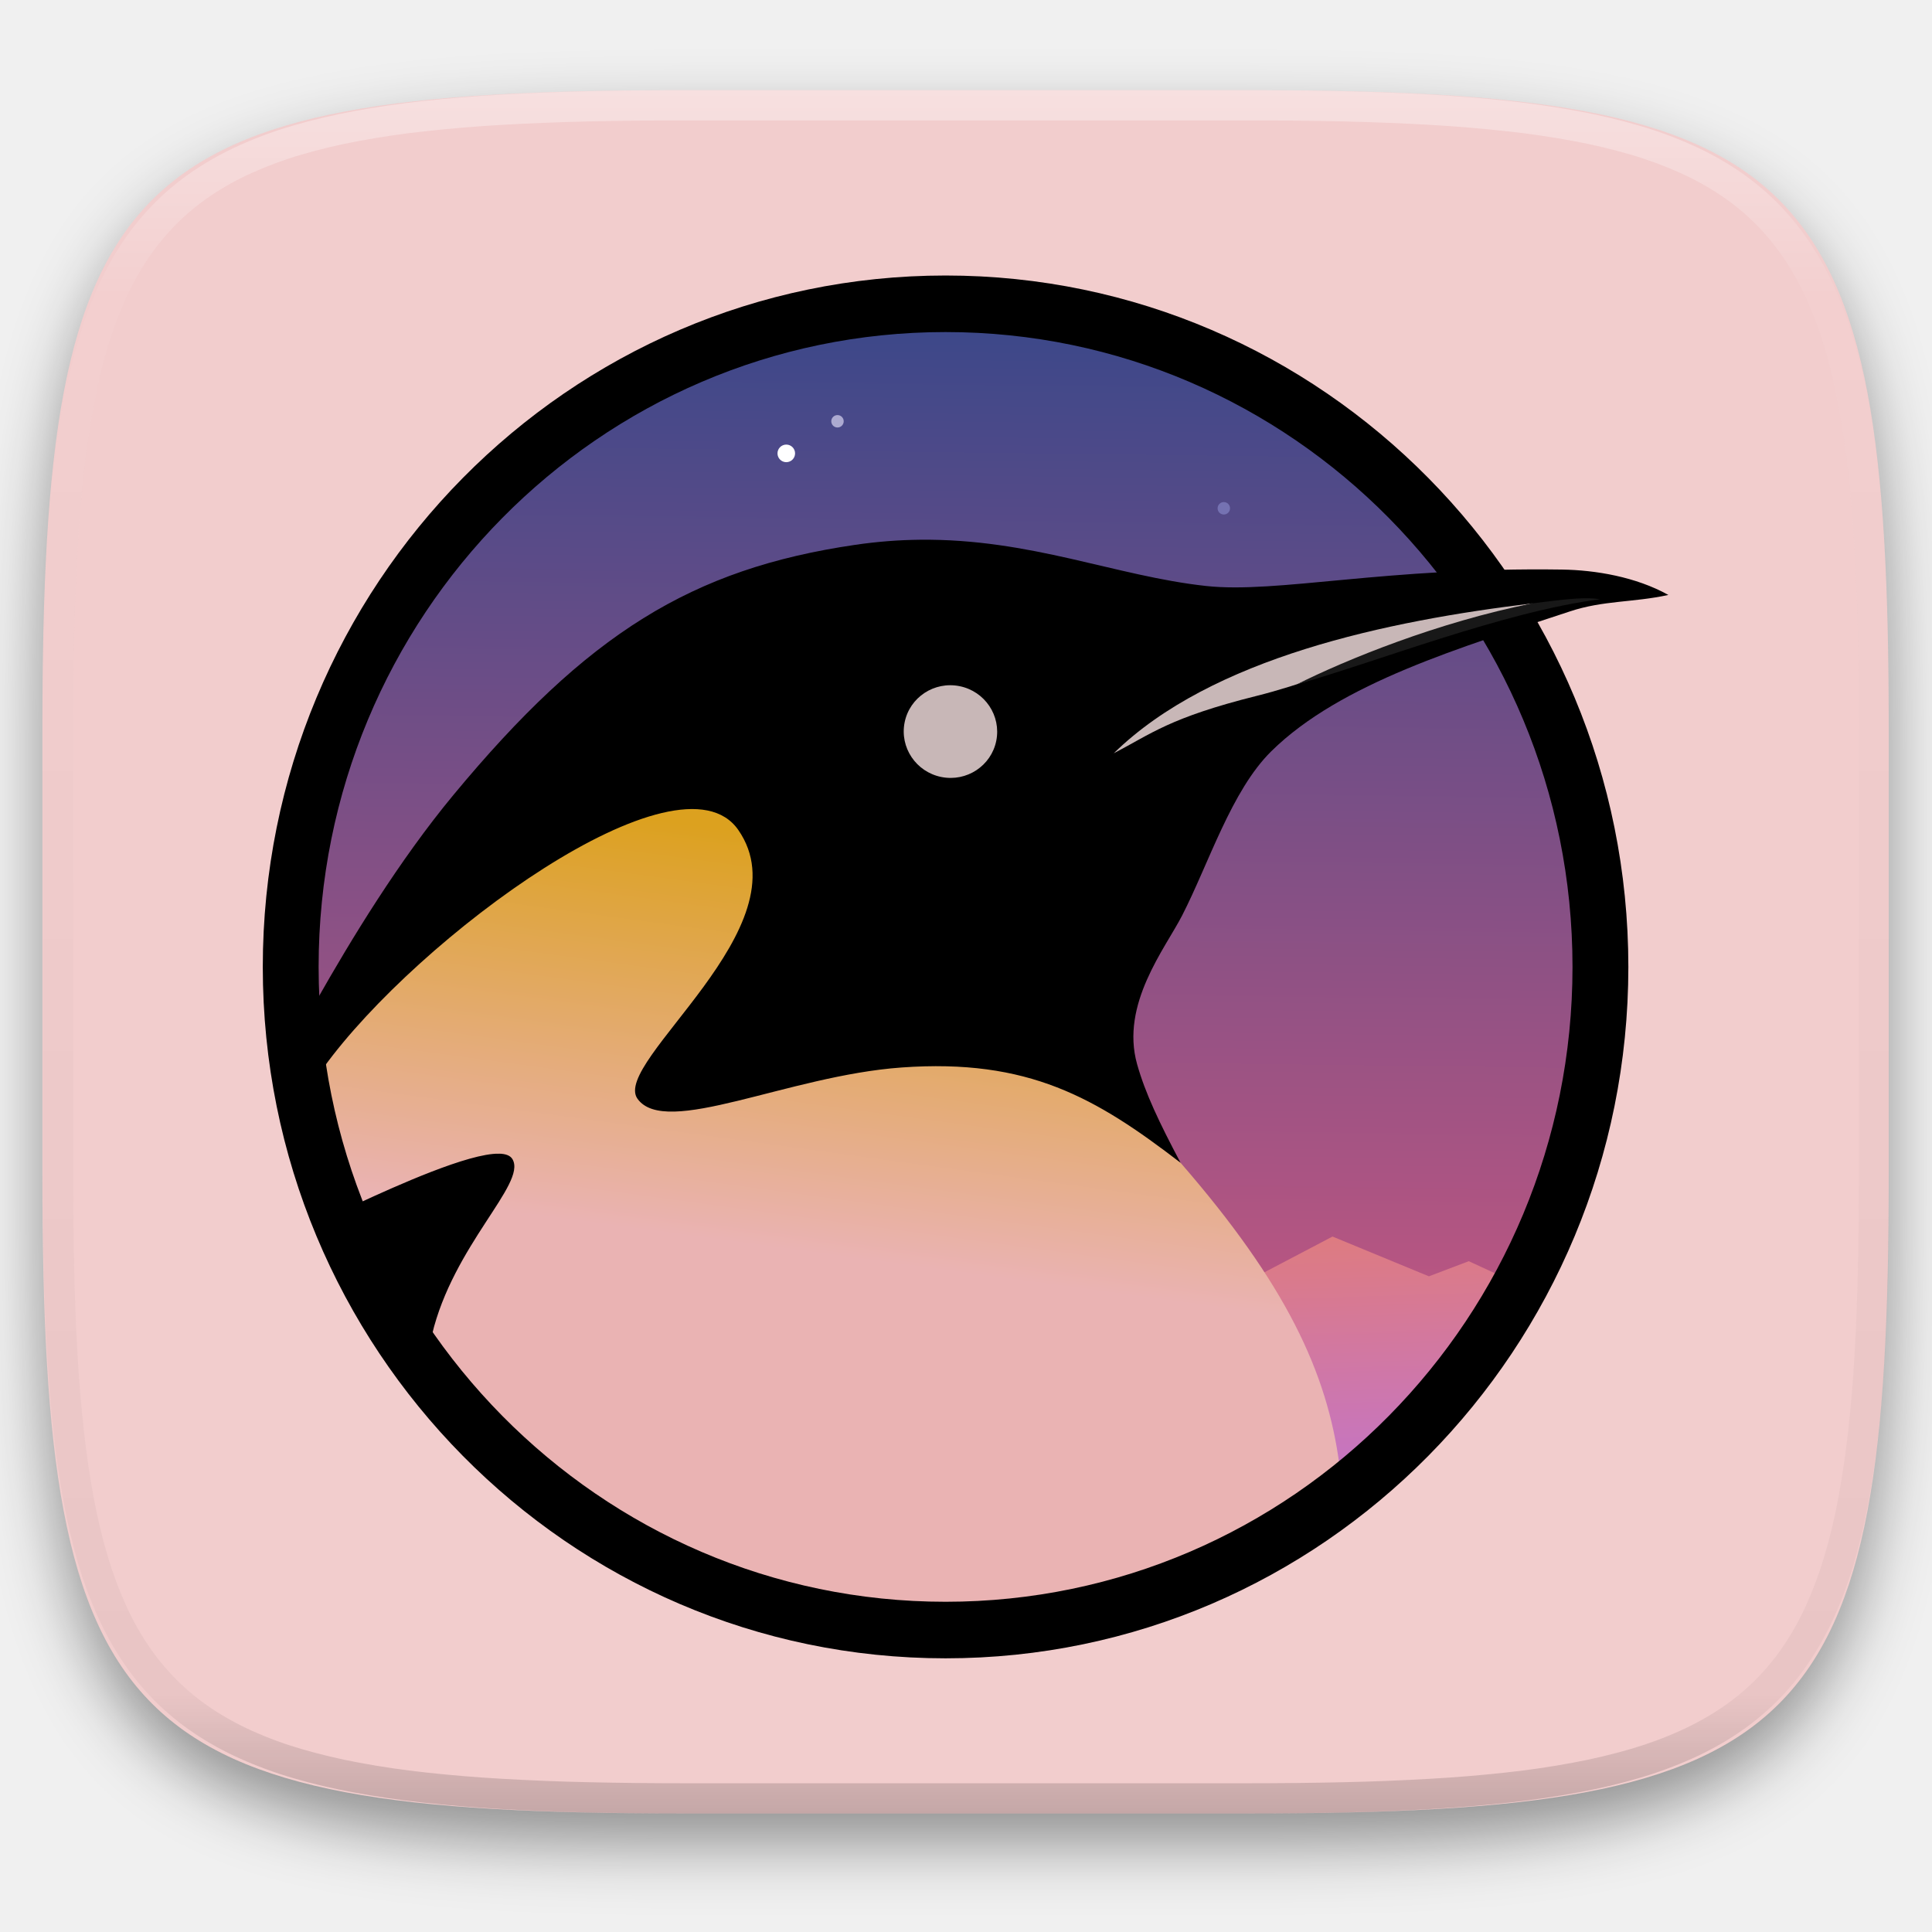
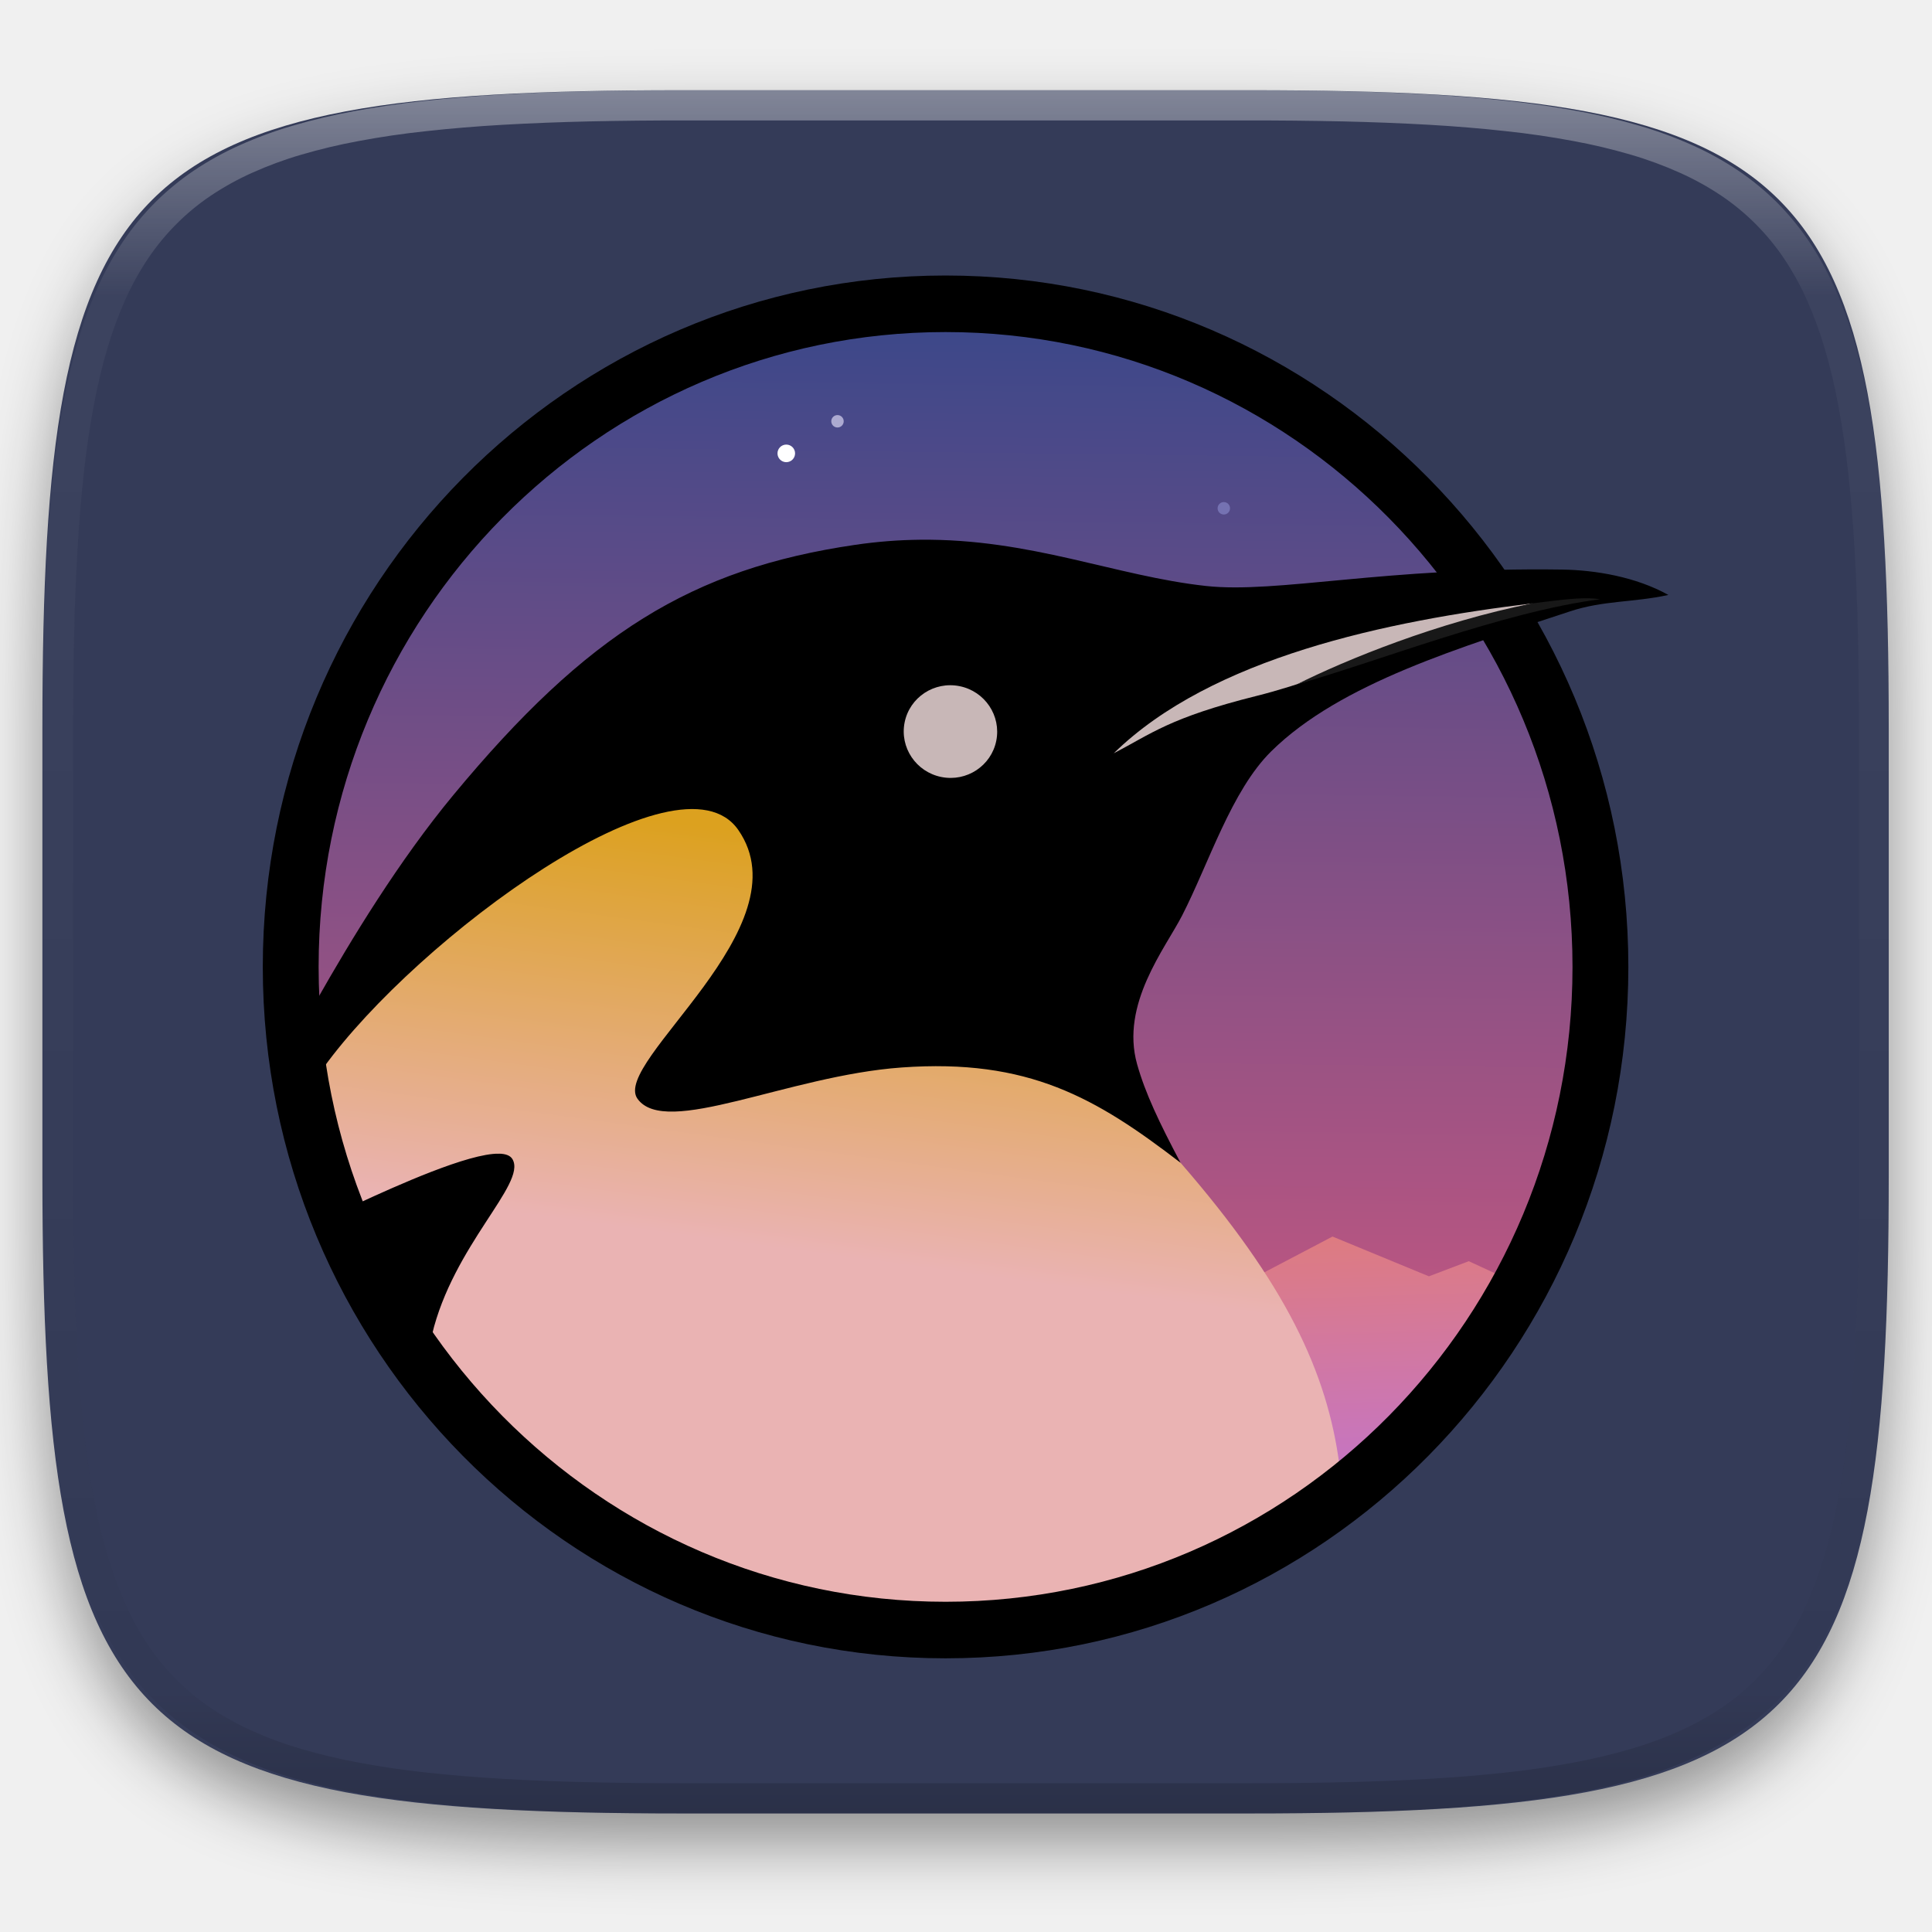
<svg xmlns="http://www.w3.org/2000/svg" xmlns:xlink="http://www.w3.org/1999/xlink" style="isolation:isolate" width="256" height="256" viewBox="0 0 256 256" version="1.1" id="svg44">
  <defs id="defs13">
    <filter id="rxmzpKZhS1Rg1bUBpXZWxPjgMjI9gn7l" width="1.084" height="1.108" x="-0.042" y="-0.045" color-interpolation-filters="sRGB" filterUnits="objectBoundingBox">
      <feGaussianBlur in="SourceGraphic" stdDeviation="4.294" id="feGaussianBlur2" />
      <feOffset dx="0" dy="4" result="pf_100_offsetBlur" id="feOffset4" />
      <feFlood flood-opacity=".4" id="feFlood6" />
      <feComposite in2="pf_100_offsetBlur" operator="in" result="pf_100_dropShadow" id="feComposite8" />
      <feBlend in="SourceGraphic" in2="pf_100_dropShadow" mode="normal" id="feBlend10" />
    </filter>
    <linearGradient xlink:href="#linearGradient4166" id="linearGradient4172" x1="1037.012" y1="589.114" x2="1043.105" y2="108.176" gradientUnits="userSpaceOnUse" gradientTransform="matrix(0.3235485,0,0,0.3235485,-174.6547,-11.20505)" />
    <linearGradient id="linearGradient4166">
      <stop style="stop-color:#c35781;stop-opacity:1" offset="0" id="stop4168" />
      <stop style="stop-color:#25458b;stop-opacity:1" offset="1" id="stop4170" />
    </linearGradient>
    <linearGradient xlink:href="#linearGradient4205" id="linearGradient4211" x1="1090.602" y1="651.764" x2="1082.986" y2="414.908" gradientUnits="userSpaceOnUse" gradientTransform="matrix(0.3235485,0,0,0.3235485,-174.6547,-11.20505)" />
    <linearGradient id="linearGradient4205">
      <stop style="stop-color:#bf73d3;stop-opacity:1" offset="0" id="stop4207" />
      <stop style="stop-color:#ff8428;stop-opacity:1" offset="1" id="stop4209" />
    </linearGradient>
    <linearGradient xlink:href="#linearGradient4160" id="linearGradient4167" x1="843.579" y1="376.568" x2="821.905" y2="536.675" gradientUnits="userSpaceOnUse" gradientTransform="matrix(0.3235485,0,0,0.3235485,-174.6547,-11.20505)" />
    <linearGradient id="linearGradient4160">
      <stop style="stop-color:#dca11f;stop-opacity:1" offset="0" id="stop4162" />
      <stop style="stop-color:#eab3b3;stop-opacity:1" offset="1" id="stop4164" />
    </linearGradient>
  </defs>
-   <g filter="url(#rxmzpKZhS1Rg1bUBpXZWxPjgMjI9gn7l)" id="g22" style="fill:#f2cdcd;fill-opacity:1">
+   <g filter="url(#rxmzpKZhS1Rg1bUBpXZWxPjgMjI9gn7l)" id="g22" style="fill:#343b58;fill-opacity:1">
    <linearGradient id="_lgradient_133" x1=".567" x2=".567" y1="1.071" y2="-.742" gradientTransform="matrix(244.648,0,0,228.338,5.619,11.952)" gradientUnits="userSpaceOnUse">
      <stop offset="0%" style="stop-color:#333333" id="stop15" />
      <stop offset="100%" style="stop-color:#4d4d4d" id="stop17" />
    </linearGradient>
-     <path fill="url(#_lgradient_133)" d="M 165.628 11.952 C 239.684 11.952 250.267 22.509 250.267 96.495 L 250.267 155.746 C 250.267 229.733 239.684 240.29 165.628 240.29 L 90.259 240.29 C 16.203 240.29 5.619 229.733 5.619 155.746 L 5.619 96.495 C 5.619 22.509 16.203 11.952 90.259 11.952 L 165.628 11.952 Z" id="path20" style="fill:#f2cdcd;fill-opacity:1" />
+     <path fill="url(#_lgradient_133)" d="M 165.628 11.952 C 239.684 11.952 250.267 22.509 250.267 96.495 L 250.267 155.746 C 250.267 229.733 239.684 240.29 165.628 240.29 L 90.259 240.29 C 16.203 240.29 5.619 229.733 5.619 155.746 L 5.619 96.495 C 5.619 22.509 16.203 11.952 90.259 11.952 L 165.628 11.952 Z" id="path20" style="fill:#343b58;fill-opacity:1" />
  </g>
  <linearGradient id="_lgradient_134" x1=".516" x2=".52" y1="1.651" y2="-.013" gradientTransform="matrix(145,0,0,145,55.5,55.5)" gradientUnits="userSpaceOnUse">
    <stop offset="0%" style="stop-color:#0575e6" id="stop24" />
    <stop offset="100%" style="stop-color:#00f260" id="stop26" />
  </linearGradient>
  <g opacity=".4" id="g42">
    <linearGradient id="_lgradient_135" x1=".517" x2=".517" y1="0" y2="1" gradientTransform="matrix(244.65,0,0,228.34,5.68,11.95)" gradientUnits="userSpaceOnUse">
      <stop offset="0%" style="stop-color:#ffffff" id="stop31" />
      <stop offset="12.5%" stop-opacity=".098" style="stop-color:#ffffff" id="stop33" />
      <stop offset="92.5%" stop-opacity=".098" style="stop-color:#000000" id="stop35" />
      <stop offset="100%" stop-opacity=".498" style="stop-color:#000000" id="stop37" />
    </linearGradient>
    <path fill="url(#_lgradient_135)" fill-rule="evenodd" d="M 165.068 11.951 C 169.396 11.941 173.724 11.991 178.052 12.089 C 181.927 12.167 185.803 12.315 189.678 12.541 C 193.131 12.737 196.583 13.022 200.026 13.395 C 203.085 13.73 206.144 14.181 209.174 14.741 C 211.889 15.243 214.574 15.881 217.22 16.657 C 219.62 17.355 221.971 18.219 224.243 19.241 C 226.358 20.184 228.384 21.304 230.302 22.591 C 232.142 23.829 233.863 25.244 235.437 26.806 C 237.001 28.378 238.417 30.088 239.656 31.925 C 240.945 33.841 242.066 35.865 243.02 37.967 C 244.043 40.247 244.909 42.585 245.617 44.972 C 246.394 47.615 247.034 50.297 247.535 53.009 C 248.096 56.035 248.548 59.081 248.883 62.136 C 249.257 65.575 249.542 69.014 249.739 72.462 C 249.965 76.323 250.112 80.194 250.201 84.055 C 250.289 88.378 250.339 92.701 250.329 97.014 L 250.329 155.226 C 250.339 159.549 250.289 163.862 250.201 168.185 C 250.112 172.056 249.965 175.917 249.739 179.778 C 249.542 183.226 249.257 186.675 248.883 190.104 C 248.548 193.159 248.096 196.215 247.535 199.241 C 247.034 201.943 246.394 204.625 245.617 207.268 C 244.909 209.655 244.043 212.003 243.02 214.273 C 242.066 216.385 240.945 218.399 239.656 220.315 C 238.417 222.152 237.001 223.872 235.437 225.434 C 233.863 226.996 232.142 228.411 230.302 229.649 C 228.384 230.936 226.358 232.056 224.243 232.999 C 221.971 234.021 219.62 234.885 217.22 235.593 C 214.574 236.369 211.889 237.007 209.174 237.499 C 206.144 238.068 203.085 238.51 200.026 238.845 C 196.583 239.218 193.131 239.503 189.678 239.699 C 185.803 239.925 181.927 240.073 178.052 240.161 C 173.724 240.249 169.396 240.299 165.068 240.289 L 90.942 240.289 C 86.614 240.299 82.286 240.249 77.958 240.161 C 74.083 240.073 70.207 239.925 66.332 239.699 C 62.879 239.503 59.427 239.218 55.984 238.845 C 52.925 238.51 49.866 238.068 46.836 237.499 C 44.121 237.007 41.436 236.369 38.79 235.593 C 36.39 234.885 34.039 234.021 31.767 232.999 C 29.652 232.056 27.626 230.936 25.708 229.649 C 23.868 228.411 22.147 226.996 20.573 225.434 C 19.009 223.872 17.593 222.152 16.354 220.315 C 15.065 218.399 13.944 216.385 12.99 214.273 C 11.967 212.003 11.101 209.655 10.393 207.268 C 9.616 204.625 8.976 201.943 8.475 199.241 C 7.914 196.215 7.462 193.159 7.127 190.104 C 6.753 186.675 6.468 183.226 6.271 179.778 C 6.045 175.917 5.898 172.056 5.809 168.185 C 5.721 163.862 5.671 159.549 5.681 155.226 L 5.681 97.014 C 5.671 92.701 5.721 88.378 5.809 84.055 C 5.898 80.194 6.045 76.323 6.271 72.462 C 6.468 69.014 6.753 65.575 7.127 62.136 C 7.462 59.081 7.914 56.035 8.475 53.009 C 8.976 50.297 9.616 47.615 10.393 44.972 C 11.101 42.585 11.967 40.247 12.99 37.967 C 13.944 35.865 15.065 33.841 16.354 31.925 C 17.593 30.088 19.009 28.378 20.573 26.806 C 22.147 25.244 23.868 23.829 25.708 22.591 C 27.626 21.304 29.652 20.184 31.767 19.241 C 34.039 18.219 36.39 17.355 38.79 16.657 C 41.436 15.881 44.121 15.243 46.836 14.741 C 49.866 14.181 52.925 13.73 55.984 13.395 C 59.427 13.022 62.879 12.737 66.332 12.541 C 70.207 12.315 74.083 12.167 77.958 12.089 C 82.286 11.991 86.614 11.941 90.942 11.951 L 165.068 11.951 Z M 165.078 15.96 C 169.376 15.95 173.675 15.999 177.973 16.087 C 181.8 16.176 185.626 16.323 189.452 16.539 C 192.836 16.736 196.219 17.011 199.583 17.384 C 202.554 17.699 205.515 18.131 208.446 18.681 C 211.023 19.153 213.58 19.762 216.099 20.499 C 218.322 21.147 220.495 21.953 222.6 22.896 C 224.509 23.751 226.338 24.763 228.069 25.922 C 229.692 27.013 231.207 28.26 232.594 29.646 C 233.981 31.031 235.23 32.544 236.332 34.165 C 237.492 35.894 238.506 37.712 239.361 39.608 C 240.306 41.72 241.112 43.892 241.761 46.102 C 242.509 48.617 243.109 51.162 243.591 53.736 C 244.132 56.664 244.565 59.611 244.889 62.578 C 245.263 65.938 245.539 69.308 245.735 72.688 C 245.952 76.51 246.109 80.322 246.188 84.144 C 246.276 88.437 246.325 92.721 246.325 97.014 C 246.325 97.014 246.325 97.014 246.325 97.014 L 246.325 155.226 C 246.325 155.226 246.325 155.226 246.325 155.226 C 246.325 159.519 246.276 163.803 246.188 168.096 C 246.109 171.918 245.952 175.74 245.735 179.552 C 245.539 182.932 245.263 186.302 244.889 189.672 C 244.565 192.629 244.132 195.576 243.591 198.504 C 243.109 201.078 242.509 203.623 241.761 206.138 C 241.112 208.358 240.306 210.52 239.361 212.632 C 238.506 214.528 237.492 216.356 236.332 218.075 C 235.23 219.706 233.981 221.219 232.594 222.604 C 231.207 223.98 229.692 225.227 228.069 226.318 C 226.338 227.477 224.509 228.489 222.6 229.344 C 220.495 230.297 218.322 231.093 216.099 231.741 C 213.58 232.478 211.023 233.087 208.446 233.559 C 205.515 234.109 202.554 234.541 199.583 234.865 C 196.219 235.229 192.836 235.514 189.452 235.701 C 185.626 235.917 181.8 236.074 177.973 236.153 C 173.675 236.251 169.376 236.29 165.078 236.29 C 165.078 236.29 165.078 236.29 165.068 236.29 L 90.942 236.29 C 90.932 236.29 90.932 236.29 90.932 236.29 C 86.634 236.29 82.335 236.251 78.037 236.153 C 74.21 236.074 70.384 235.917 66.558 235.701 C 63.174 235.514 59.791 235.229 56.427 234.865 C 53.456 234.541 50.495 234.109 47.564 233.559 C 44.987 233.087 42.43 232.478 39.911 231.741 C 37.688 231.093 35.515 230.297 33.41 229.344 C 31.501 228.489 29.672 227.477 27.941 226.318 C 26.318 225.227 24.803 223.98 23.416 222.604 C 22.029 221.219 20.78 219.706 19.678 218.075 C 18.518 216.356 17.504 214.528 16.649 212.632 C 15.704 210.52 14.898 208.358 14.249 206.138 C 13.501 203.623 12.901 201.078 12.419 198.504 C 11.878 195.576 11.445 192.629 11.121 189.672 C 10.747 186.302 10.472 182.932 10.275 179.552 C 10.058 175.74 9.901 171.918 9.822 168.096 C 9.734 163.803 9.685 159.519 9.685 155.226 C 9.685 155.226 9.685 155.226 9.685 155.226 L 9.685 97.014 C 9.685 97.014 9.685 97.014 9.685 97.014 C 9.685 92.721 9.734 88.437 9.822 84.144 C 9.901 80.322 10.058 76.51 10.275 72.688 C 10.472 69.308 10.747 65.938 11.121 62.578 C 11.445 59.611 11.878 56.664 12.419 53.736 C 12.901 51.162 13.501 48.617 14.249 46.102 C 14.898 43.892 15.704 41.72 16.649 39.608 C 17.504 37.712 18.518 35.894 19.678 34.165 C 20.78 32.544 22.029 31.031 23.416 29.646 C 24.803 28.26 26.318 27.013 27.941 25.922 C 29.672 24.763 31.501 23.751 33.41 22.896 C 35.515 21.953 37.688 21.147 39.911 20.499 C 42.43 19.762 44.987 19.153 47.564 18.681 C 50.495 18.131 53.456 17.699 56.427 17.384 C 59.791 17.011 63.174 16.736 66.558 16.539 C 70.384 16.323 74.21 16.176 78.037 16.087 C 82.335 15.999 86.634 15.95 90.932 15.96 C 90.932 15.96 90.932 15.96 90.942 15.96 L 165.068 15.96 C 165.078 15.96 165.078 15.96 165.078 15.96 Z" id="path40" />
  </g>
  <g id="g1599" transform="matrix(1.0349,0,0,1.0349,-4.465149,-4.471357)">
    <circle style="fill:url(#linearGradient4172);fill-opacity:1;stroke:none;stroke-width:0.324" id="path4164" cx="125.382" cy="128.121" r="85.65" />
    <path style="fill:url(#linearGradient4211);fill-opacity:1;fill-rule:evenodd;stroke:none;stroke-width:0.324px;stroke-linecap:butt;stroke-linejoin:miter;stroke-opacity:1" d="m 174.925,162.644 12.342,5.093 5.103,-1.937 6.556,3.019 -4.74,8.025 -17.38,17.951 -13.932,-25.826 z" id="path4201" />
    <path style="fill:url(#linearGradient4167);fill-opacity:1;fill-rule:evenodd;stroke:none;stroke-width:0.203px;stroke-linecap:butt;stroke-linejoin:miter;stroke-opacity:1" d="m 95.22,104.123 c -13.414,-1.138 -38.495,17.392 -49.756,35.196 5.518,40.424 39.617,70.545 79.917,70.59 18.336,-0.006 36.125,-6.329 50.441,-17.93 -1.558,-11.955 -6.901,-23.309 -20.353,-38.78 -16.414,-19.177 -41.634,-45.97 -60.25,-49.076 z" id="path3342" />
    <path style="fill:#000000;fill-opacity:1;fill-rule:evenodd;stroke:none;stroke-width:0.324px;stroke-linecap:butt;stroke-linejoin:miter;stroke-opacity:1" d="M 125.382,39.596 A 87.421,88.525 0 0 0 37.961,128.121 87.421,88.525 0 0 0 125.382,216.646 87.421,88.525 0 0 0 212.803,128.121 87.421,88.525 0 0 0 125.382,39.596 Z m 0,7.24 A 80.271,81.285 0 0 1 205.653,128.121 80.271,81.285 0 0 1 125.382,209.406 80.271,81.285 0 0 1 45.11,128.121 80.271,81.285 0 0 1 125.382,46.836 Z" id="path3453" />
    <path style="fill:#000000;fill-rule:evenodd;stroke:none;stroke-width:0.324px;stroke-linecap:butt;stroke-linejoin:miter;stroke-opacity:1" d="m 122.085,73.427 c -2.632,0.029 -5.381,0.228 -8.271,0.652 -20.9,3.066 -34.29,11.322 -51.446,32.026 -6.97,8.412 -13.13,18.551 -17.537,26.334 0.153,2.874 0.456,5.737 0.907,8.578 12.039,-16.661 45.557,-41.294 53.103,-30.434 8.64,12.434 -16.249,29.716 -12.908,34.414 3.58,5.033 19.259,-2.954 33.81,-3.999 16.245,-1.167 24.876,3.86 35.727,12.201 -2.733,-5.157 -4.525,-8.923 -5.565,-12.621 -2.161,-7.686 3.607,-14.831 5.764,-19.038 3.427,-6.683 6.313,-15.994 11.408,-21.021 8.917,-8.797 24.484,-13.35 38.239,-17.914 4.304,-1.428 8.12,-1.126 12.61,-2.109 -4.167,-2.326 -9.367,-3.187 -13.615,-3.25 -22.644,-0.335 -36.444,3.096 -45.582,2.101 -11.59,-1.262 -22.427,-6.077 -36.642,-5.92 z" id="path3481" />
    <ellipse style="fill:#c8b7b7;fill-opacity:1;stroke:none;stroke-width:0.302" id="path3485" cx="142.861" cy="71.207" rx="5.984" ry="5.931" transform="rotate(11.37703)" />
    <path id="path4068" d="m 146.912,100.772 c 4.8,-2.49 7.12,-4.56 18.332,-7.361 10.884,-2.719 24.423,-9.292 35.316,-11.843 -18.636,2.246 -41.121,6.947 -53.648,19.204 z" style="fill:#c8b7b7;fill-opacity:1;fill-rule:evenodd;stroke:none;stroke-width:0.235px;stroke-linecap:butt;stroke-linejoin:miter;stroke-opacity:1" />
    <path style="fill:#000000;fill-rule:evenodd;stroke:#000000;stroke-width:0.324px;stroke-linecap:butt;stroke-linejoin:miter;stroke-opacity:1" d="m 68.208,152.195 c -3.844,-0.068 -13.067,4.096 -17.792,6.273 a 80.769,81.788 0 0 0 9.044,16.737 c 2.718,-11.47 12.122,-19.432 10.321,-22.399 -0.249,-0.41 -0.801,-0.597 -1.574,-0.61 z" id="path4152" />
    <path style="fill:#181818;fill-opacity:1;fill-rule:evenodd;stroke:none;stroke-width:0.324px;stroke-linecap:butt;stroke-linejoin:miter;stroke-opacity:1" d="m 170.343,91.949 c 9.745,-2.716 26.558,-9.347 38.817,-10.894 -2.257,-0.421 -6.343,0.272 -8.601,0.513 -12.107,2.397 -23.924,7.224 -30.217,10.381 z" id="path4179" />
    <circle style="fill:#ffffff;fill-opacity:1;stroke:none;stroke-width:0.324;stroke-opacity:1" id="path4181" cx="104.988" cy="62.37" r="1.126" />
    <circle r="0.796" cy="58.261" cx="111.544" id="circle4187" style="fill:#acaad1;fill-opacity:1;stroke:none;stroke-width:0.324;stroke-opacity:1" />
    <circle style="fill:#7572b2;fill-opacity:1;stroke:none;stroke-width:0.324;stroke-opacity:1" id="circle4213" cx="161.008" cy="69.401" r="0.796" />
  </g>
</svg>
